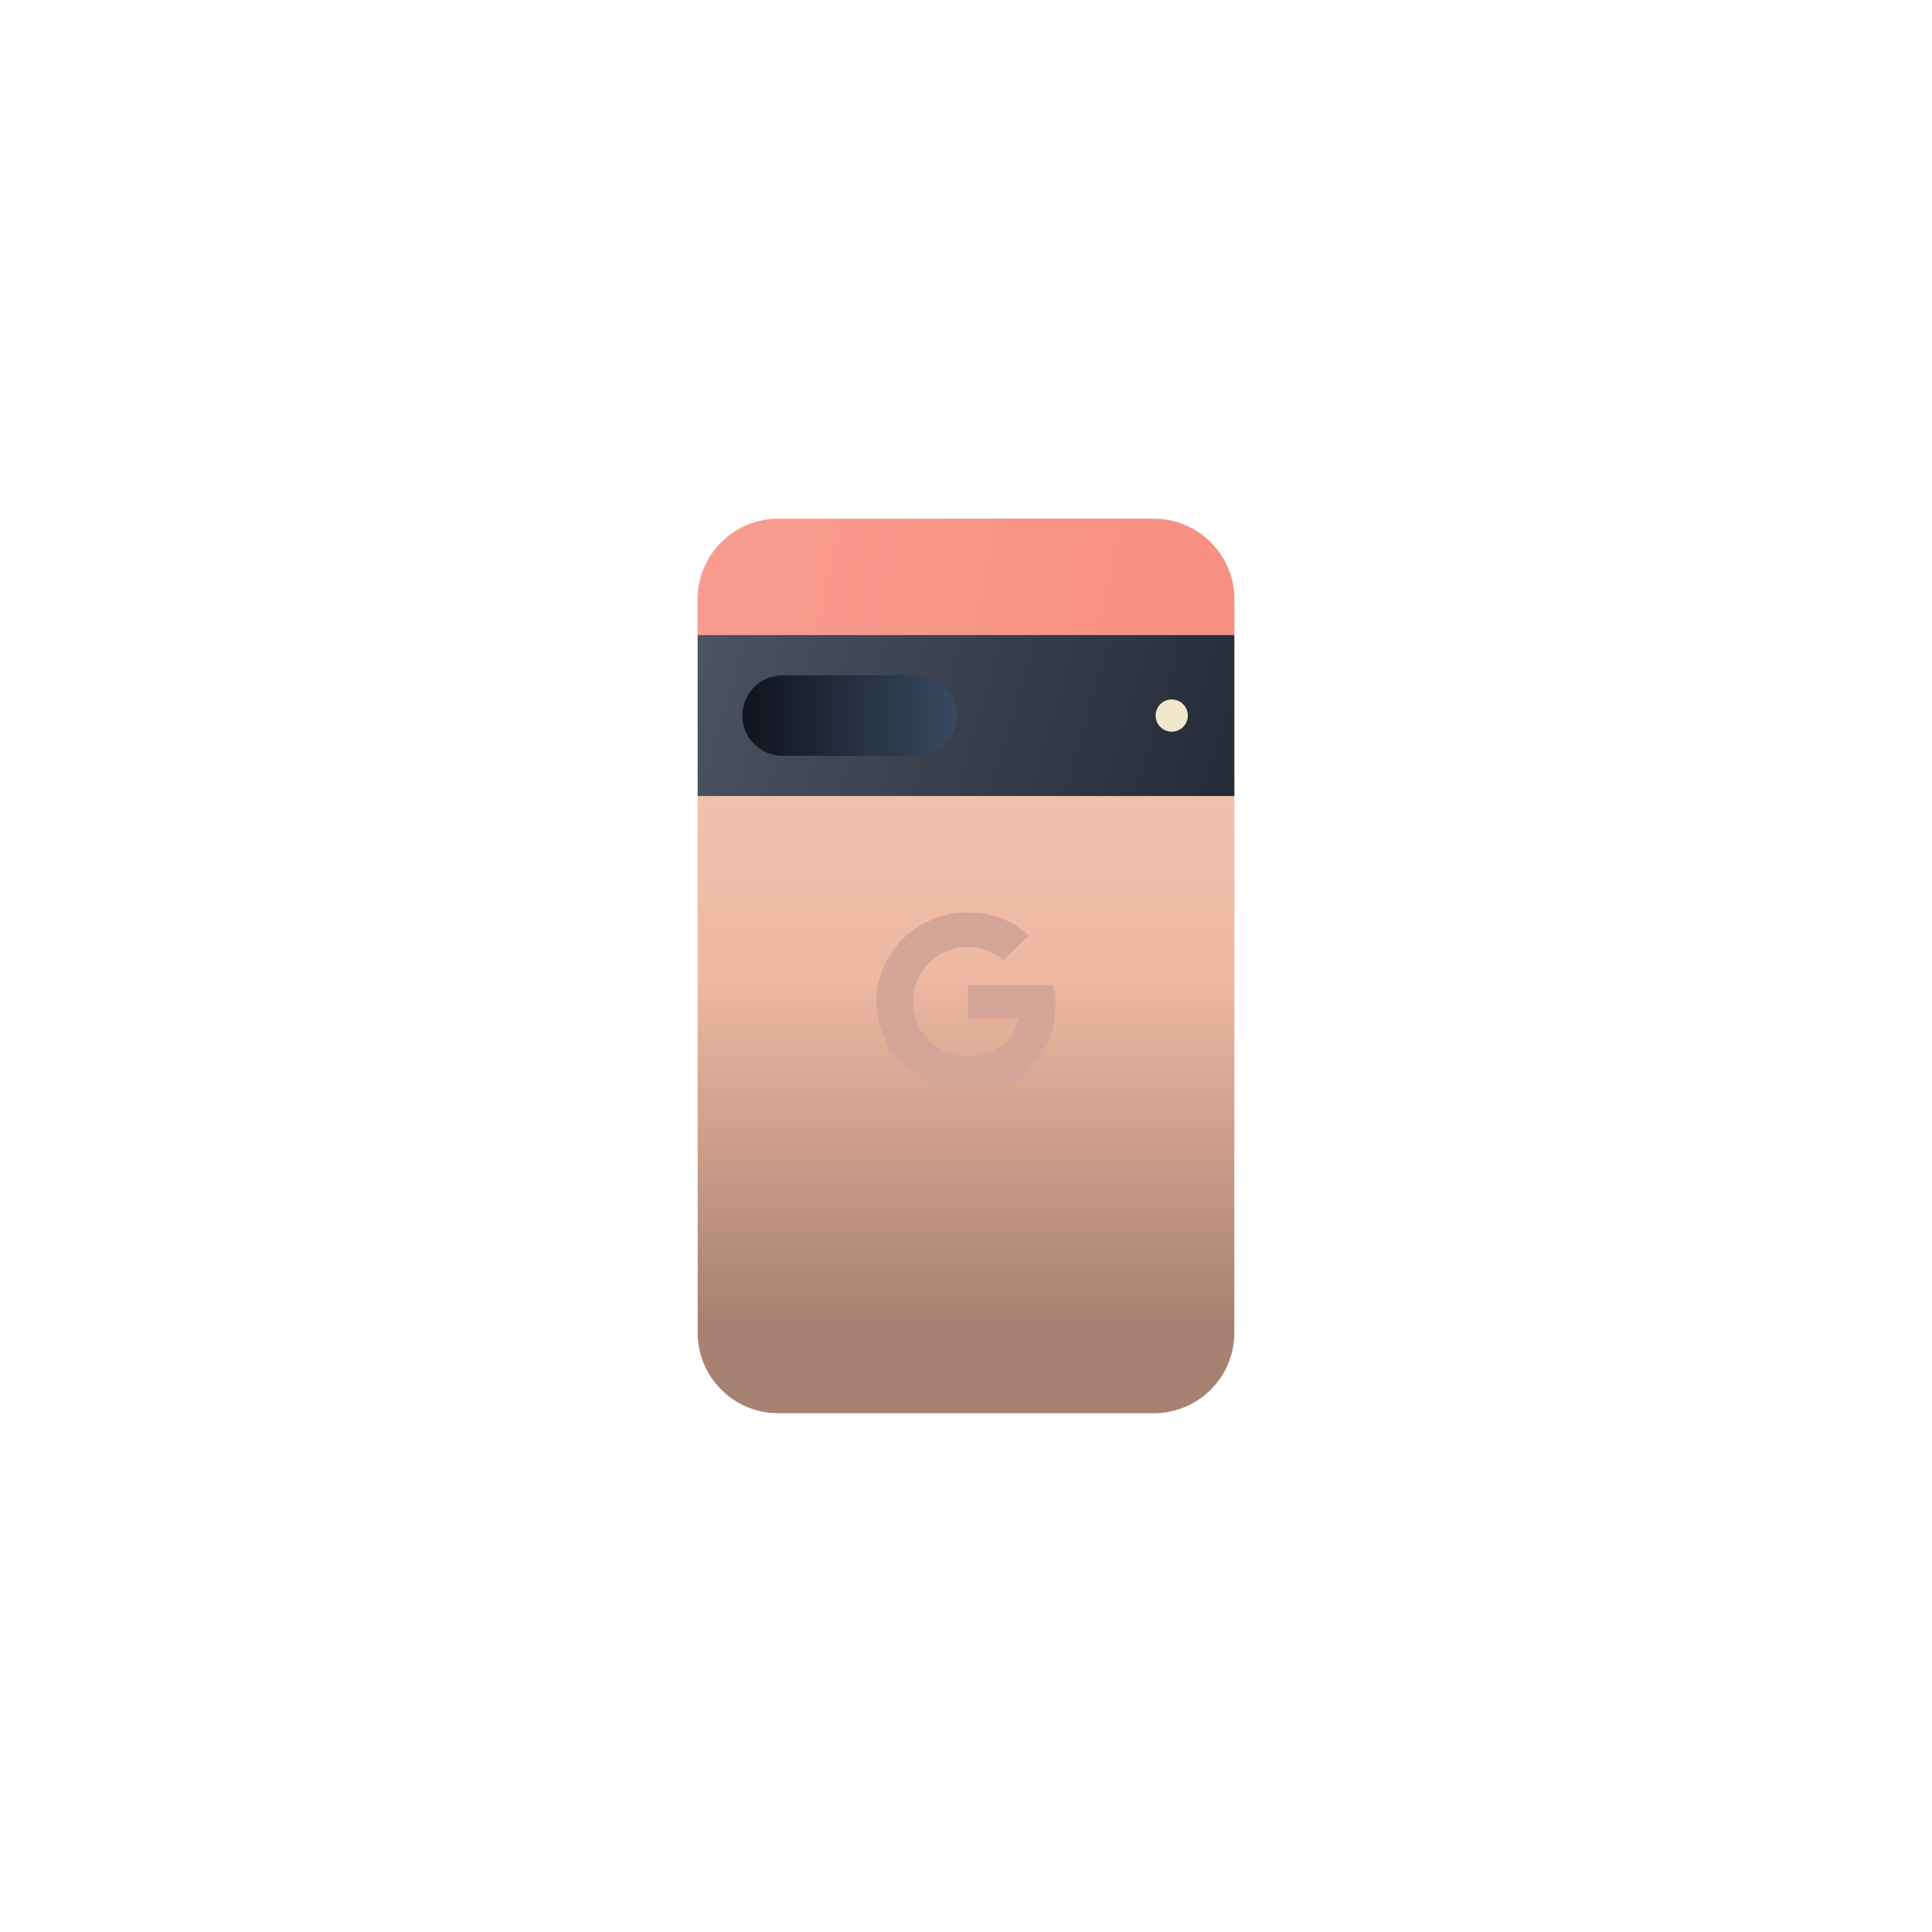
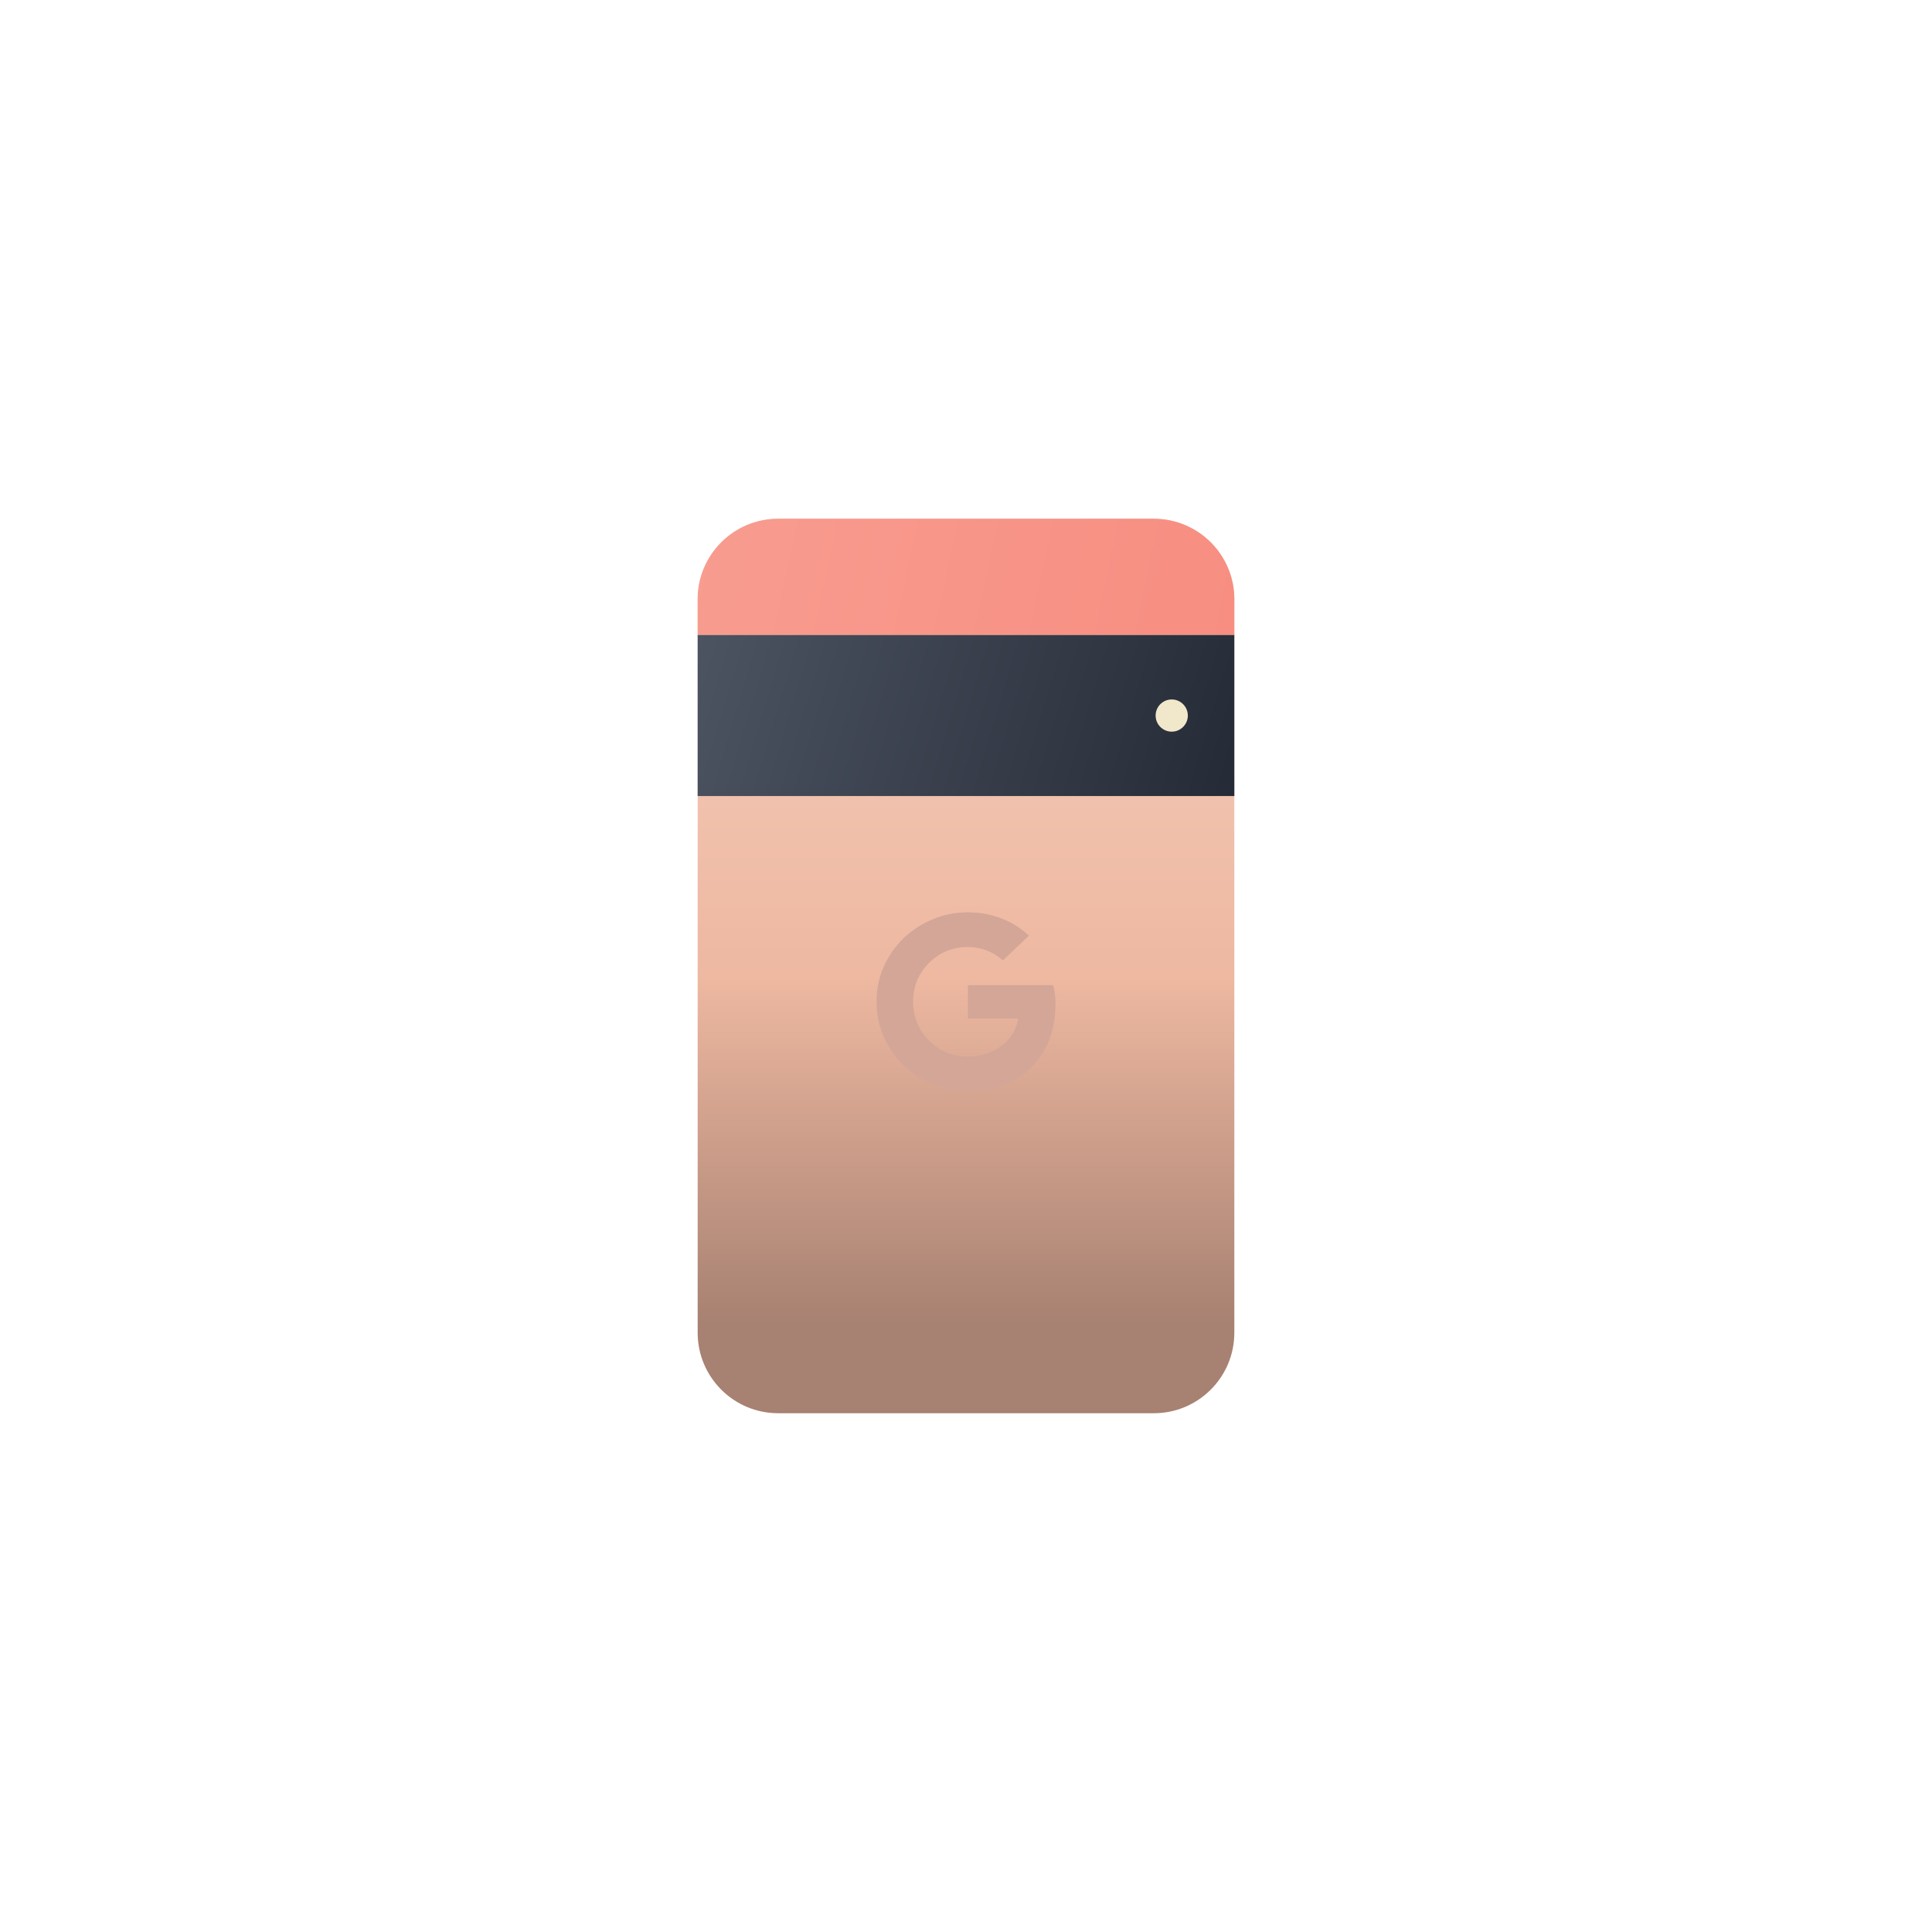
<svg xmlns="http://www.w3.org/2000/svg" width="108" height="108" viewBox="0 0 108 108">
  <defs>
    <linearGradient id="g1" gradientUnits="userSpaceOnUse" x1="54" y1="36.73" x2="54" y2="74.07">
      <stop offset="0" stop-color="#f2c8b6" />
      <stop offset="0.48" stop-color="#eeb8a1" />
      <stop offset="1" stop-color="#a78171" />
    </linearGradient>
    <clipPath id="c2">
      <path d="M43.5,29H64.5A4.5,4.5 0 0 1 69,33.5V74.5A4.5,4.5 0 0 1 64.5,79H43.5A4.5,4.5 0 0 1 39,74.5V33.5A4.5,4.5 0 0 1 43.5,29Z" />
    </clipPath>
    <linearGradient id="g3" gradientUnits="userSpaceOnUse" x1="39" y1="29" x2="69" y2="35.5">
      <stop offset="0" stop-color="#f89c90" />
      <stop offset="1" stop-color="#f78e81" />
    </linearGradient>
    <linearGradient id="g4" gradientUnits="userSpaceOnUse" x1="39" y1="35.5" x2="69" y2="44.5">
      <stop offset="0" stop-color="#4c5361" />
      <stop offset="1" stop-color="#252b36" />
    </linearGradient>
    <linearGradient id="g5" gradientUnits="userSpaceOnUse" x1="53.5" y1="35.5" x2="41.5" y2="35.5">
      <stop offset="0" stop-color="#394960" />
      <stop offset="1" stop-color="#10141d" />
    </linearGradient>
  </defs>
-   <path d="M43.5,29H64.5A4.5,4.5 0 0 1 69,33.5V74.5A4.5,4.5 0 0 1 64.5,79H43.5A4.5,4.5 0 0 1 39,74.5V33.5A4.5,4.5 0 0 1 43.5,29Z" fill="url(#g1)" />
+   <path data-morph-role="body" d="M43.5,29H64.5A4.5,4.5 0 0 1 69,33.5V74.5A4.5,4.5 0 0 1 64.5,79H43.5A4.5,4.5 0 0 1 39,74.5V33.5A4.5,4.5 0 0 1 43.5,29Z" fill="url(#g1)" />
  <g clip-path="url(#c2)">
-     <path d="M39,29H69A0,0 0 0 1 69,29V35.5A0,0 0 0 1 69,35.5H39A0,0 0 0 1 39,35.5V29A0,0 0 0 1 39,29Z" fill="url(#g3)" />
-     <path d="M39,35.5H69A0,0 0 0 1 69,35.5V44.5A0,0 0 0 1 69,44.5H39A0,0 0 0 1 39,44.5V35.5A0,0 0 0 1 39,35.5Z" fill="url(#g4)" />
-     <path d="M43.75,37.75H51.25A2.25,2.25 0 0 1 53.5,40V40A2.25,2.25 0 0 1 51.25,42.25H43.75A2.25,2.25 0 0 1 41.5,40V40A2.25,2.25 0 0 1 43.75,37.75Z" fill="url(#g5)" />
-     <path d="M64.6,40A0.9,0.9 0 1 1 66.4,40A0.9,0.9 0 1 1 64.6,40Z" fill="#f1e8cc" />
-     <path d="M54.109 59C53.402 59 52.738 58.871 52.116 58.612C51.495 58.346 50.954 57.987 50.494 57.538C50.035 57.079 49.668 56.546 49.396 55.938C49.132 55.329 49 54.683 49 54C49 53.308 49.132 52.658 49.396 52.05C49.668 51.442 50.035 50.913 50.494 50.462C50.954 50.013 51.495 49.658 52.116 49.4C52.738 49.133 53.402 49 54.109 49C54.764 49 55.373 49.108 55.935 49.325C56.505 49.533 57.033 49.858 57.519 50.3L56.063 51.688C55.782 51.438 55.475 51.25 55.143 51.125C54.811 51 54.466 50.938 54.109 50.938C53.249 50.938 52.521 51.237 51.925 51.837C51.337 52.429 51.043 53.15 51.043 54C51.043 54.842 51.337 55.562 51.925 56.163C52.521 56.763 53.249 57.062 54.109 57.062C54.832 57.062 55.454 56.867 55.973 56.475C56.501 56.083 56.816 55.571 56.918 54.938H54.109V53.075H58.872C58.923 53.275 58.957 53.454 58.974 53.612C58.992 53.771 59 53.938 59 54.112C59 55.579 58.549 56.763 57.646 57.663C56.744 58.554 55.565 59 54.109 59Z" fill="#d3a697" transform="translate(0 2)" />
+     <path data-morph-role="upper" d="M39,29H69A0,0 0 0 1 69,29V35.5A0,0 0 0 1 69,35.5H39A0,0 0 0 1 39,35.5V29A0,0 0 0 1 39,29Z" fill="url(#g3)" />
+     <path data-morph-role="bar" d="M39,35.5H69A0,0 0 0 1 69,35.5V44.5A0,0 0 0 1 69,44.5H39A0,0 0 0 1 39,44.5V35.5A0,0 0 0 1 39,35.5Z" fill="url(#g4)" />
+     <path data-morph-role="flash0" d="M64.6,40A0.9,0.9 0 1 1 66.4,40A0.9,0.9 0 1 1 64.6,40Z" fill="#f1e8cc" />
+     <path data-morph-role="logo" d="M54.109 59C53.402 59 52.738 58.871 52.116 58.612C51.495 58.346 50.954 57.987 50.494 57.538C50.035 57.079 49.668 56.546 49.396 55.938C49.132 55.329 49 54.683 49 54C49 53.308 49.132 52.658 49.396 52.05C49.668 51.442 50.035 50.913 50.494 50.462C50.954 50.013 51.495 49.658 52.116 49.4C52.738 49.133 53.402 49 54.109 49C54.764 49 55.373 49.108 55.935 49.325C56.505 49.533 57.033 49.858 57.519 50.3L56.063 51.688C55.782 51.438 55.475 51.25 55.143 51.125C54.811 51 54.466 50.938 54.109 50.938C53.249 50.938 52.521 51.237 51.925 51.837C51.337 52.429 51.043 53.15 51.043 54C51.043 54.842 51.337 55.562 51.925 56.163C52.521 56.763 53.249 57.062 54.109 57.062C54.832 57.062 55.454 56.867 55.973 56.475C56.501 56.083 56.816 55.571 56.918 54.938H54.109V53.075H58.872C58.923 53.275 58.957 53.454 58.974 53.612C58.992 53.771 59 53.938 59 54.112C59 55.579 58.549 56.763 57.646 57.663C56.744 58.554 55.565 59 54.109 59Z" fill="#d3a697" transform="translate(0 2)" />
  </g>
</svg>
